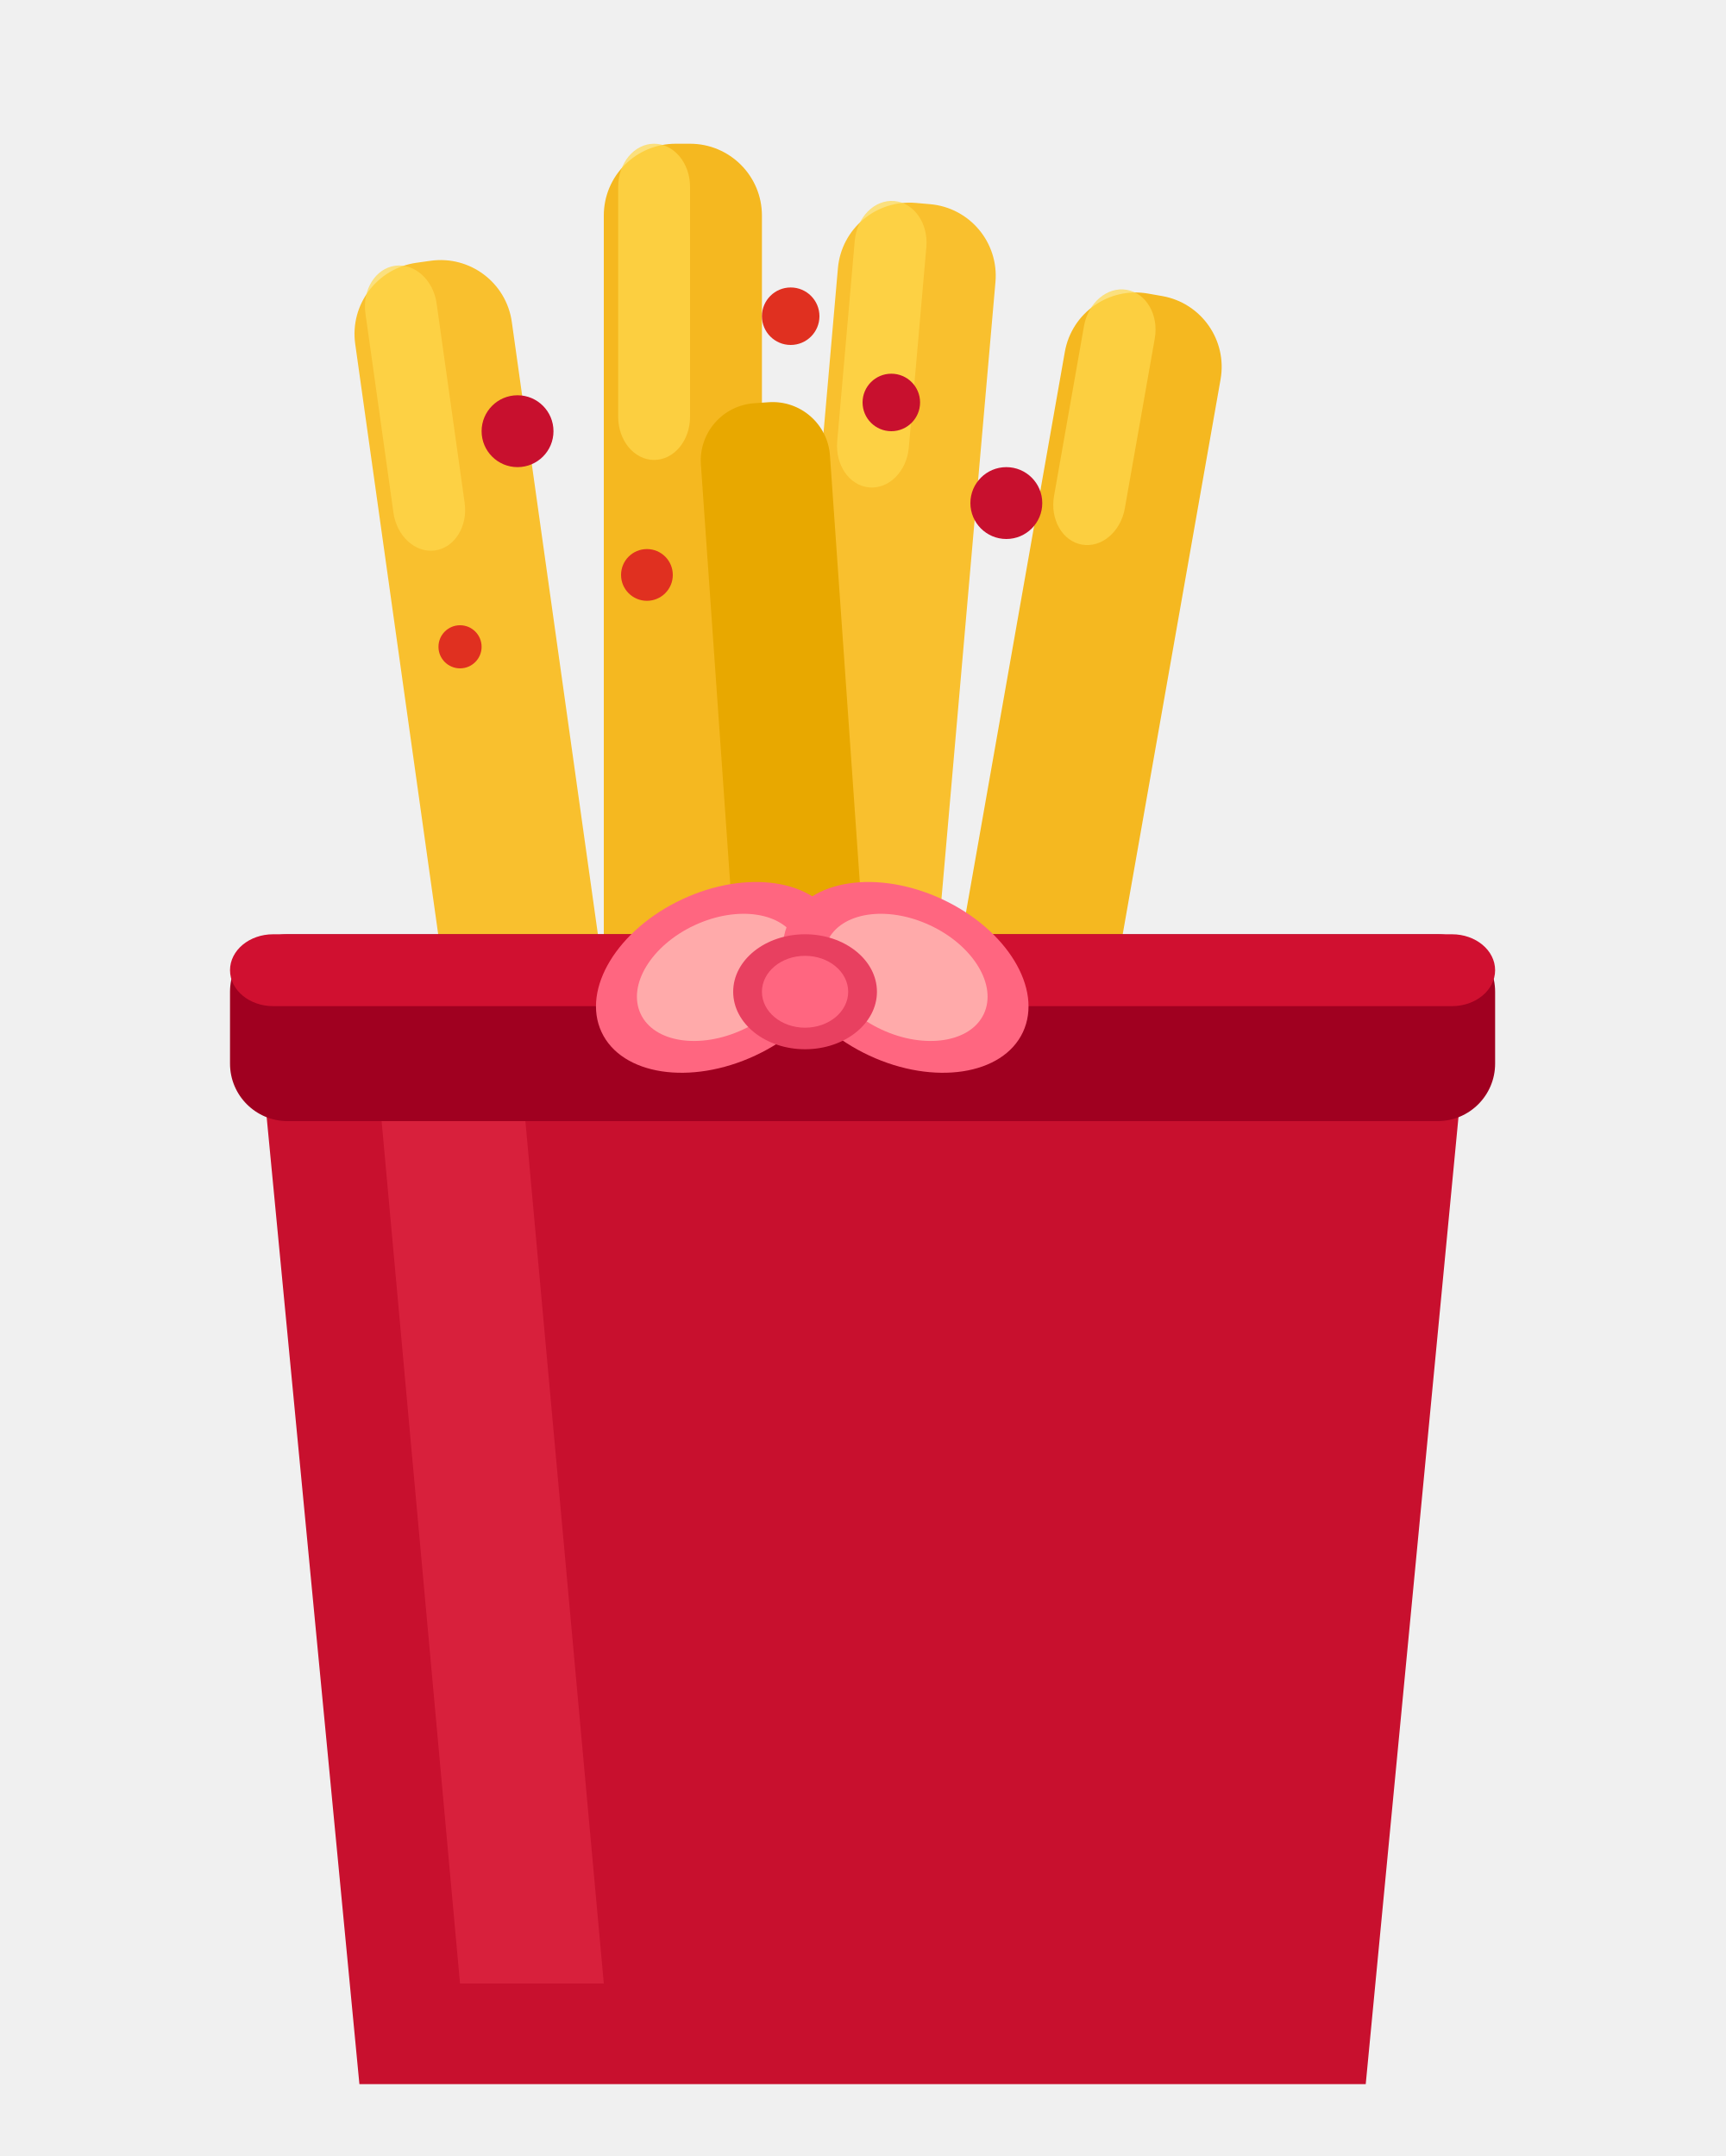
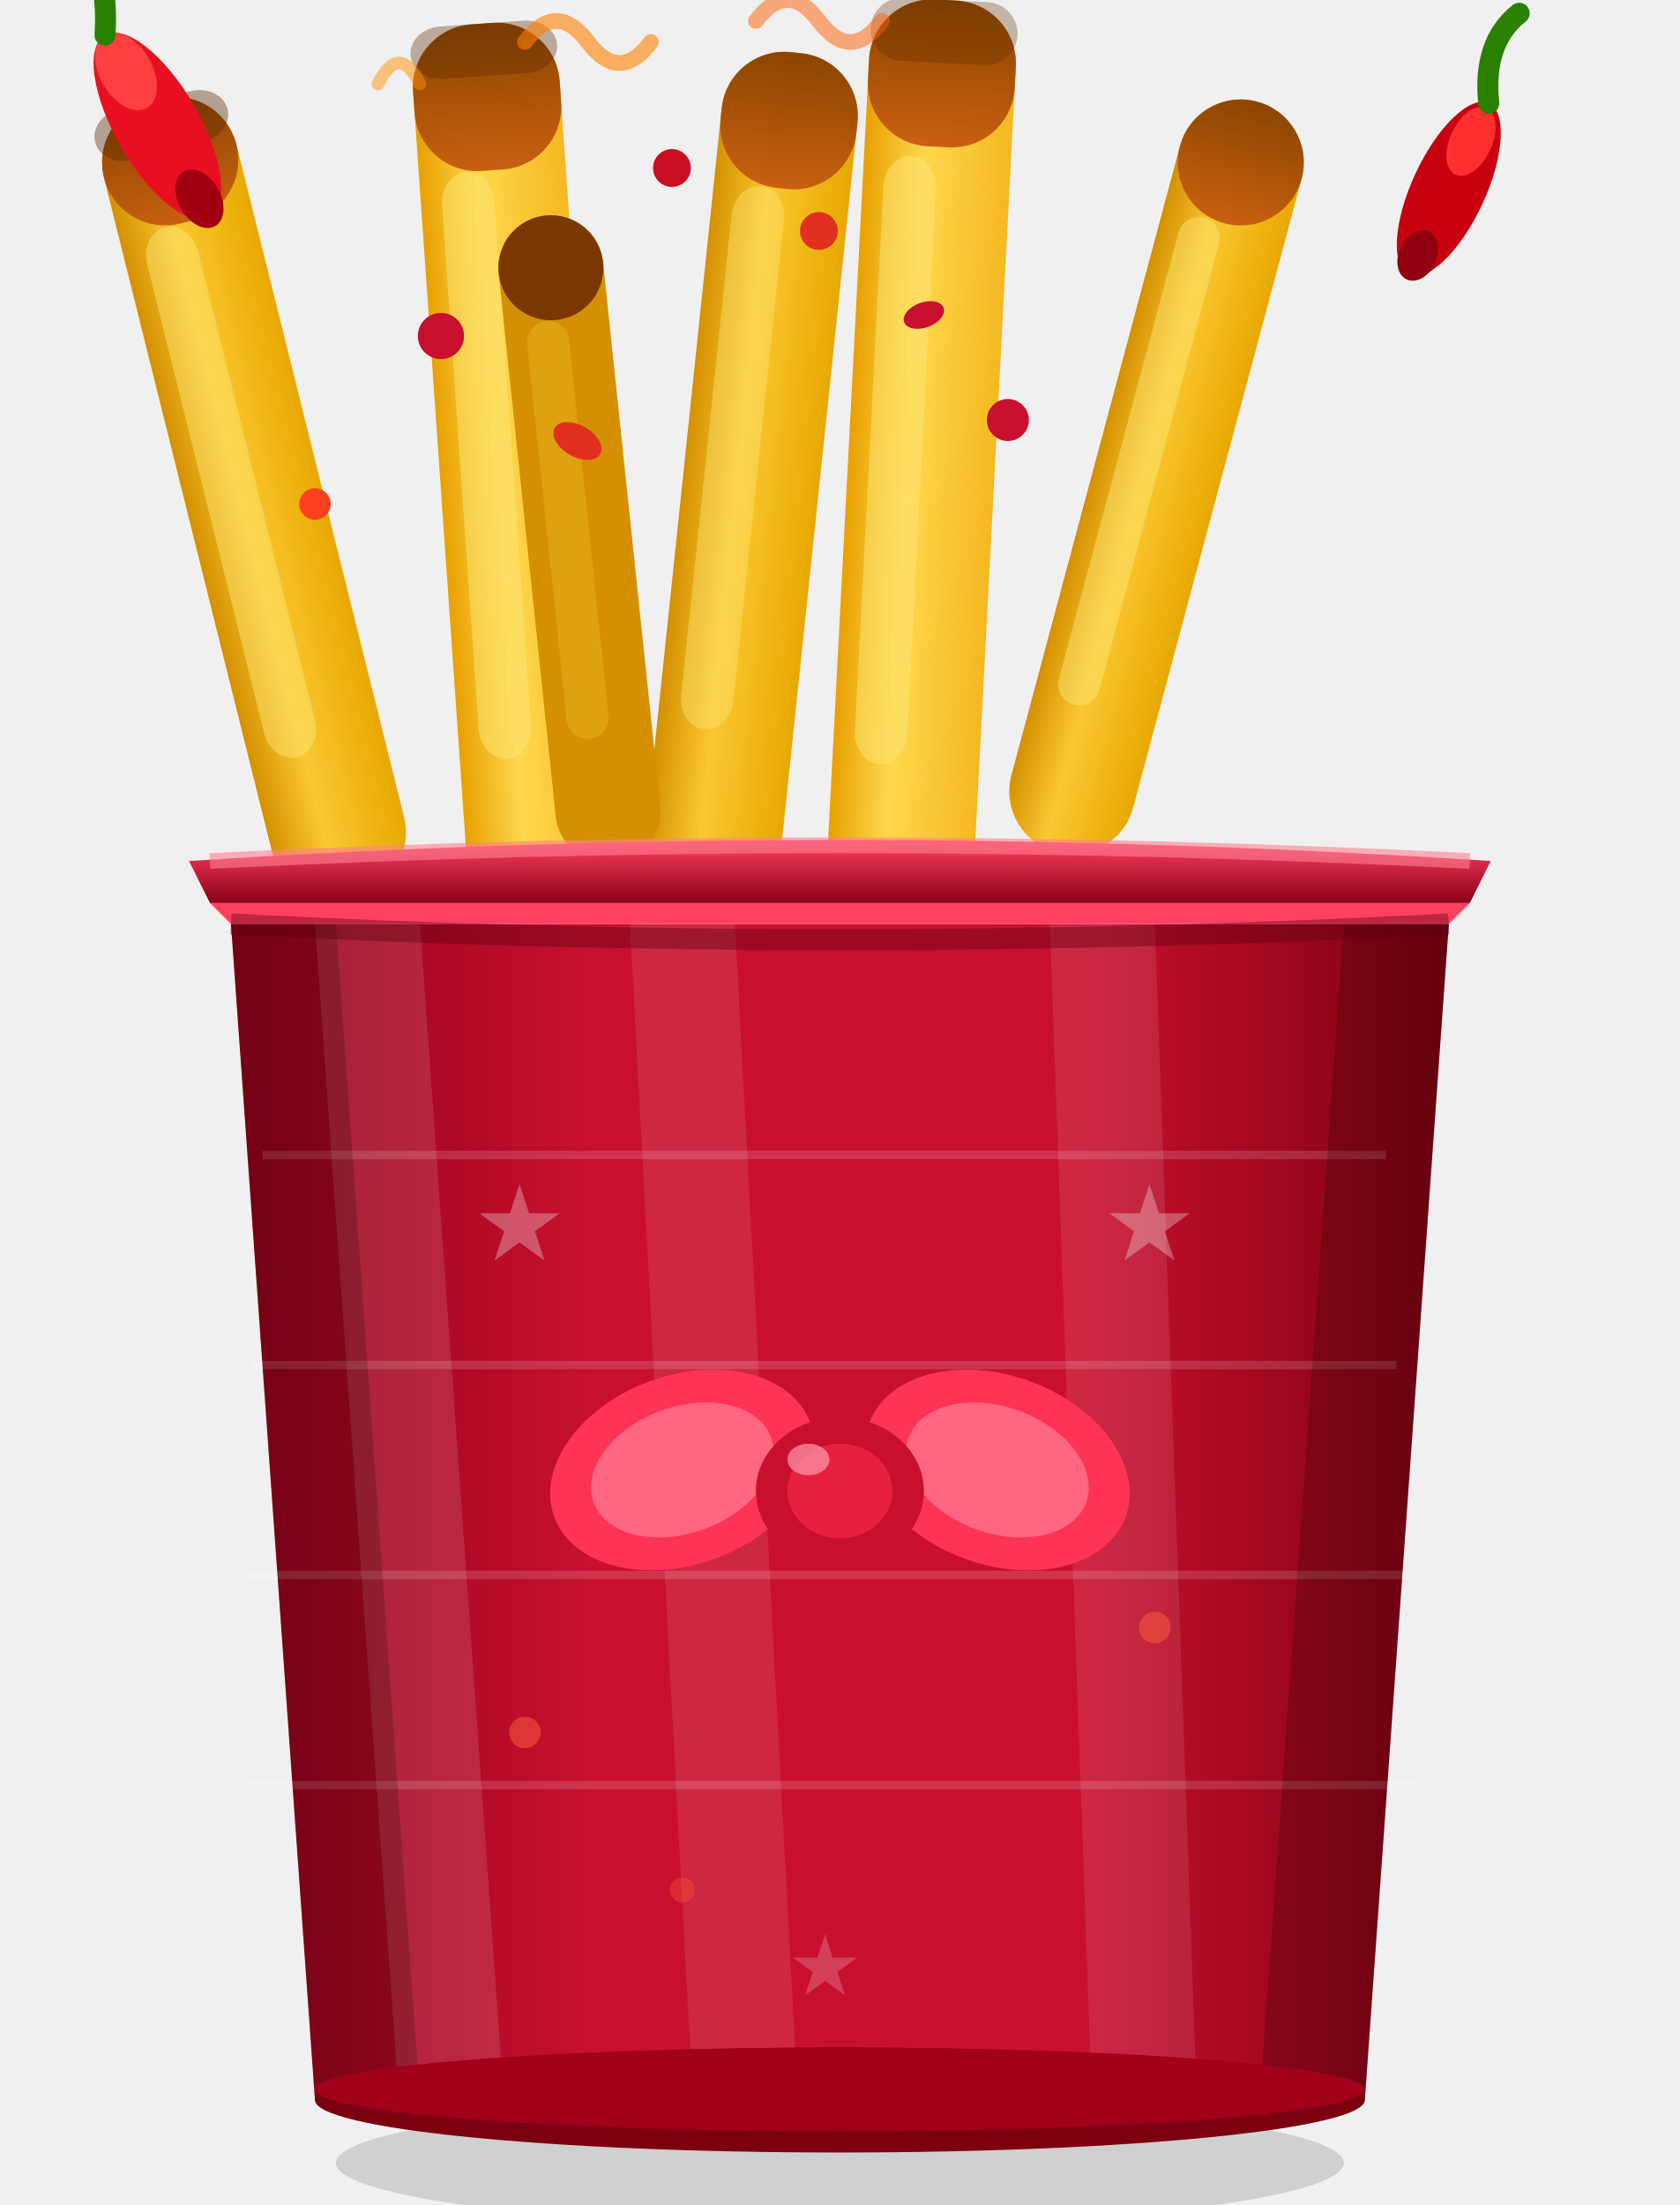
- <svg xmlns="http://www.w3.org/2000/svg" viewBox="0 0 120 150" width="120" height="150">
-   <rect x="28" y="18" width="11" height="58" rx="5" fill="#f9c02e" transform="rotate(-8 33 47)" />
-   <rect x="29" y="18" width="5" height="20" rx="3" fill="#ffd84d" opacity="0.7" transform="rotate(-8 33 47)" />
-   <rect x="42" y="10" width="11" height="66" rx="5" fill="#f5b820" />
-   <rect x="43" y="10" width="5" height="22" rx="3" fill="#ffd84d" opacity="0.7" />
-   <rect x="56" y="14" width="11" height="62" rx="5" fill="#f9c02e" transform="rotate(5 61 45)" />
-   <rect x="57" y="14" width="5" height="20" rx="3" fill="#ffd84d" opacity="0.7" transform="rotate(5 61 45)" />
-   <rect x="70" y="20" width="11" height="56" rx="5" fill="#f5b820" transform="rotate(10 75 48)" />
-   <rect x="71" y="20" width="5" height="18" rx="3" fill="#ffd84d" opacity="0.7" transform="rotate(10 75 48)" />
-   <rect x="50" y="28" width="9" height="44" rx="4" fill="#e8a800" transform="rotate(-4 54 50)" />
-   <path d="M18 72 L25 145 L95 145 L102 72 Z" fill="#c8102e" />
-   <path d="M26 72 L32 138 L42 138 L36 72 Z" fill="#e8304a" opacity="0.5" />
-   <rect x="16" y="65" width="88" height="13" rx="4" fill="#a00020" />
-   <rect x="16" y="65" width="88" height="5" rx="3" fill="#d01030" />
-   <ellipse cx="50" cy="68" rx="9" ry="6" fill="#ff6680" transform="rotate(-25 50 68)" />
-   <ellipse cx="50" cy="68" rx="6" ry="4" fill="#ffaaaa" transform="rotate(-25 50 68)" />
-   <ellipse cx="63" cy="68" rx="9" ry="6" fill="#ff6680" transform="rotate(25 63 68)" />
-   <ellipse cx="63" cy="68" rx="6" ry="4" fill="#ffaaaa" transform="rotate(25 63 68)" />
-   <ellipse cx="56" cy="69" rx="5" ry="4" fill="#e84060" />
-   <ellipse cx="56" cy="69" rx="3" ry="2.5" fill="#ff6680" />
-   <circle cx="36" cy="30" r="2.5" fill="#c8102e" />
-   <circle cx="55" cy="22" r="2" fill="#e03020" />
-   <circle cx="70" cy="35" r="2.5" fill="#c8102e" />
-   <circle cx="45" cy="40" r="1.8" fill="#e03020" />
-   <circle cx="62" cy="28" r="2" fill="#c8102e" />
-   <circle cx="32" cy="45" r="1.5" fill="#e03020" />
+ <svg xmlns="http://www.w3.org/2000/svg" viewBox="0 0 160 210" width="160" height="210">
+   <defs>
+     <linearGradient id="fryGrad1" x1="0" y1="0" x2="1" y2="0">
+       <stop offset="0%" stop-color="#e8a000" />
+       <stop offset="40%" stop-color="#ffd84d" />
+       <stop offset="100%" stop-color="#f5b820" />
+     </linearGradient>
+     <linearGradient id="fryGrad2" x1="0" y1="0" x2="1" y2="0">
+       <stop offset="0%" stop-color="#d49000" />
+       <stop offset="40%" stop-color="#fac832" />
+       <stop offset="100%" stop-color="#e8a800" />
+     </linearGradient>
+     <linearGradient id="tipBurn" x1="0" y1="0" x2="0" y2="1">
+       <stop offset="0%" stop-color="#8b4500" />
+       <stop offset="100%" stop-color="#c86010" />
+     </linearGradient>
+     <linearGradient id="cupGrad" x1="0" y1="0" x2="1" y2="0">
+       <stop offset="0%" stop-color="#8b0018" />
+       <stop offset="30%" stop-color="#c8102e" />
+       <stop offset="70%" stop-color="#c8102e" />
+       <stop offset="100%" stop-color="#7a000f" />
+     </linearGradient>
+     <linearGradient id="rimGrad" x1="0" y1="0" x2="0" y2="1">
+       <stop offset="0%" stop-color="#ff4060" />
+       <stop offset="100%" stop-color="#8b0018" />
+     </linearGradient>
+     <filter id="softglow">
+       <feGaussianBlur stdDeviation="1.5" result="blur" />
+       <feMerge>
+         <feMergeNode in="blur" />
+         <feMergeNode in="SourceGraphic" />
+       </feMerge>
+     </filter>
+   </defs>
+   <g transform="rotate(-14 38 80)">
+     <rect x="26" y="6" width="13" height="78" rx="6" fill="url(#fryGrad2)" />
+     <rect x="26" y="6" width="13" height="12" rx="6" fill="url(#tipBurn)" />
+     <rect x="28" y="18" width="5" height="52" rx="3" fill="#fde878" opacity="0.45" />
+     <rect x="26" y="6" width="13" height="5" rx="3" fill="#5a2800" opacity="0.4" />
+   </g>
+   <g transform="rotate(-4 52 75)">
+     <rect x="44" y="2" width="14" height="84" rx="6" fill="url(#fryGrad1)" />
+     <rect x="44" y="2" width="14" height="14" rx="6" fill="url(#tipBurn)" />
+     <rect x="46" y="16" width="5" height="56" rx="3" fill="#fde878" opacity="0.5" />
+     <rect x="44" y="2" width="14" height="5" rx="3" fill="#5a2800" opacity="0.35" />
+   </g>
+   <g transform="rotate(6 72 75)">
+     <rect x="62" y="5" width="13" height="80" rx="6" fill="url(#fryGrad2)" />
+     <rect x="62" y="5" width="13" height="13" rx="6" fill="url(#tipBurn)" />
+     <rect x="64" y="18" width="5" height="52" rx="3" fill="#fde878" opacity="0.4" />
+   </g>
+   <g transform="rotate(3 88 78)">
+     <rect x="79" y="0" width="14" height="86" rx="6" fill="url(#fryGrad1)" />
+     <rect x="79" y="0" width="14" height="14" rx="6" fill="url(#tipBurn)" />
+     <rect x="81" y="15" width="5" height="58" rx="3" fill="#fde878" opacity="0.5" />
+     <rect x="79" y="0" width="14" height="6" rx="3" fill="#5a2800" opacity="0.3" />
+   </g>
+   <g transform="rotate(15 104 80)">
+     <rect x="95" y="8" width="12" height="74" rx="6" fill="url(#fryGrad2)" />
+     <rect x="95" y="8" width="12" height="12" rx="6" fill="url(#tipBurn)" />
+     <rect x="97" y="20" width="4" height="48" rx="2" fill="#fde878" opacity="0.45" />
+   </g>
+   <g transform="rotate(-6 60 78)">
+     <rect x="53" y="20" width="10" height="62" rx="5" fill="#d49000" />
+     <rect x="53" y="20" width="10" height="10" rx="5" fill="#7a3800" />
+     <rect x="55" y="30" width="4" height="40" rx="2" fill="#f0c030" opacity="0.35" />
+   </g>
+   <g transform="translate(15 12) rotate(-30)">
+     <ellipse cx="0" cy="0" rx="4" ry="10" fill="#e81020" />
+     <ellipse cx="0" cy="-6" rx="2.5" ry="4" fill="#ff4040" />
+     <path d="M0 -10 Q4 -16 2 -20" stroke="#2a8000" stroke-width="2" fill="none" stroke-linecap="round" />
+     <ellipse cx="0" cy="8" rx="2" ry="3" fill="#a00010" />
+   </g>
+   <g transform="translate(138 18) rotate(25)">
+     <ellipse cx="0" cy="0" rx="3.5" ry="9" fill="#c80010" />
+     <ellipse cx="0" cy="-5" rx="2" ry="3.5" fill="#ff3030" />
+     <path d="M0 -9 Q-3 -14 -1 -18" stroke="#2a8000" stroke-width="2" fill="none" stroke-linecap="round" />
+     <ellipse cx="0" cy="7" rx="1.8" ry="2.5" fill="#900010" />
+   </g>
+   <path d="M50 4 Q53 0 56 4 Q59 8 62 4" stroke="#ff8000" stroke-width="1.5" fill="none" stroke-linecap="round" opacity="0.6" />
+   <path d="M72 2 Q75 -2 78 2 Q81 6 84 2" stroke="#ff6000" stroke-width="1.5" fill="none" stroke-linecap="round" opacity="0.5" />
+   <path d="M36 8 Q38 4 40 8" stroke="#ff9000" stroke-width="1.2" fill="none" stroke-linecap="round" opacity="0.5" />
+   <circle cx="42" cy="32" r="2.2" fill="#c8102e" />
+   <circle cx="78" cy="22" r="1.8" fill="#e03020" />
+   <circle cx="96" cy="40" r="2" fill="#c8102e" />
+   <circle cx="30" cy="48" r="1.5" fill="#ff4020" />
+   <circle cx="64" cy="16" r="1.8" fill="#c81020" />
+   <ellipse cx="55" cy="42" rx="2.5" ry="1.5" fill="#e03020" transform="rotate(30 55 42)" />
+   <ellipse cx="88" cy="30" rx="2" ry="1.2" fill="#c8102e" transform="rotate(-20 88 30)" />
+   <ellipse cx="80" cy="206" rx="48" ry="6" fill="#00000022" />
+   <path d="M22 88 L30 200 L130 200 L138 88 Z" fill="url(#cupGrad)" />
+   <line x1="25" y1="110" x2="132" y2="110" stroke="#ffffff" stroke-width="0.8" opacity="0.15" />
+   <line x1="24" y1="130" x2="133" y2="130" stroke="#ffffff" stroke-width="0.8" opacity="0.15" />
+   <line x1="23" y1="150" x2="134" y2="150" stroke="#ffffff" stroke-width="0.8" opacity="0.15" />
+   <line x1="23" y1="170" x2="135" y2="170" stroke="#ffffff" stroke-width="0.8" opacity="0.15" />
+   <path d="M30 88 L38 200 L48 200 L40 88 Z" fill="#ffffff" opacity="0.12" />
+   <path d="M60 88 L66 200 L76 200 L70 88 Z" fill="#ffffff" opacity="0.10" />
+   <path d="M100 88 L104 200 L114 200 L110 88 Z" fill="#ffffff" opacity="0.10" />
+   <path d="M22 88 L30 200 L40 200 L32 88 Z" fill="#000000" opacity="0.18" />
+   <path d="M128 88 L120 200 L130 200 L138 88 Z" fill="#000000" opacity="0.18" />
+   <ellipse cx="80" cy="200" rx="50" ry="5" fill="#7a000f" />
+   <ellipse cx="80" cy="199" rx="50" ry="4" fill="#a00018" />
+   <path d="M20 86 L140 86 L138 88 L22 88 Z" fill="#ff4060" />
+   <path d="M18 82 Q80 78 142 82 L140 86 L20 86 Z" fill="url(#rimGrad)" />
+   <path d="M20 82 Q80 79 140 82" stroke="#ff8090" stroke-width="1.5" fill="none" opacity="0.6" />
+   <path d="M22 88 Q80 91 138 88" stroke="#5a0010" stroke-width="2" fill="none" opacity="0.4" />
+   <ellipse cx="65" cy="140" rx="13" ry="9" fill="#ff3355" transform="rotate(-20 65 140)" />
+   <ellipse cx="65" cy="140" rx="9" ry="6" fill="#ff6680" transform="rotate(-20 65 140)" />
+   <ellipse cx="95" cy="140" rx="13" ry="9" fill="#ff3355" transform="rotate(20 95 140)" />
+   <ellipse cx="95" cy="140" rx="9" ry="6" fill="#ff6680" transform="rotate(20 95 140)" />
+   <ellipse cx="80" cy="142" rx="8" ry="7" fill="#c8102e" />
+   <ellipse cx="80" cy="142" rx="5" ry="4.5" fill="#e82040" />
+   <ellipse cx="77" cy="139" rx="2" ry="1.5" fill="#ff9aaa" opacity="0.7" />
+   <text x="45" y="120" font-family="Arial" font-size="10" fill="#ffffff" opacity="0.3">★</text>
+   <text x="105" y="120" font-family="Arial" font-size="10" fill="#ffffff" opacity="0.3">★</text>
+   <text x="75" y="190" font-family="Arial" font-size="8" fill="#ffffff" opacity="0.2">★</text>
+   <circle cx="50" cy="165" r="1.5" fill="#ff6040" opacity="0.5" />
+   <circle cx="110" cy="155" r="1.5" fill="#ff6040" opacity="0.5" />
+   <circle cx="65" cy="180" r="1.2" fill="#ff5030" opacity="0.4" />
</svg>
